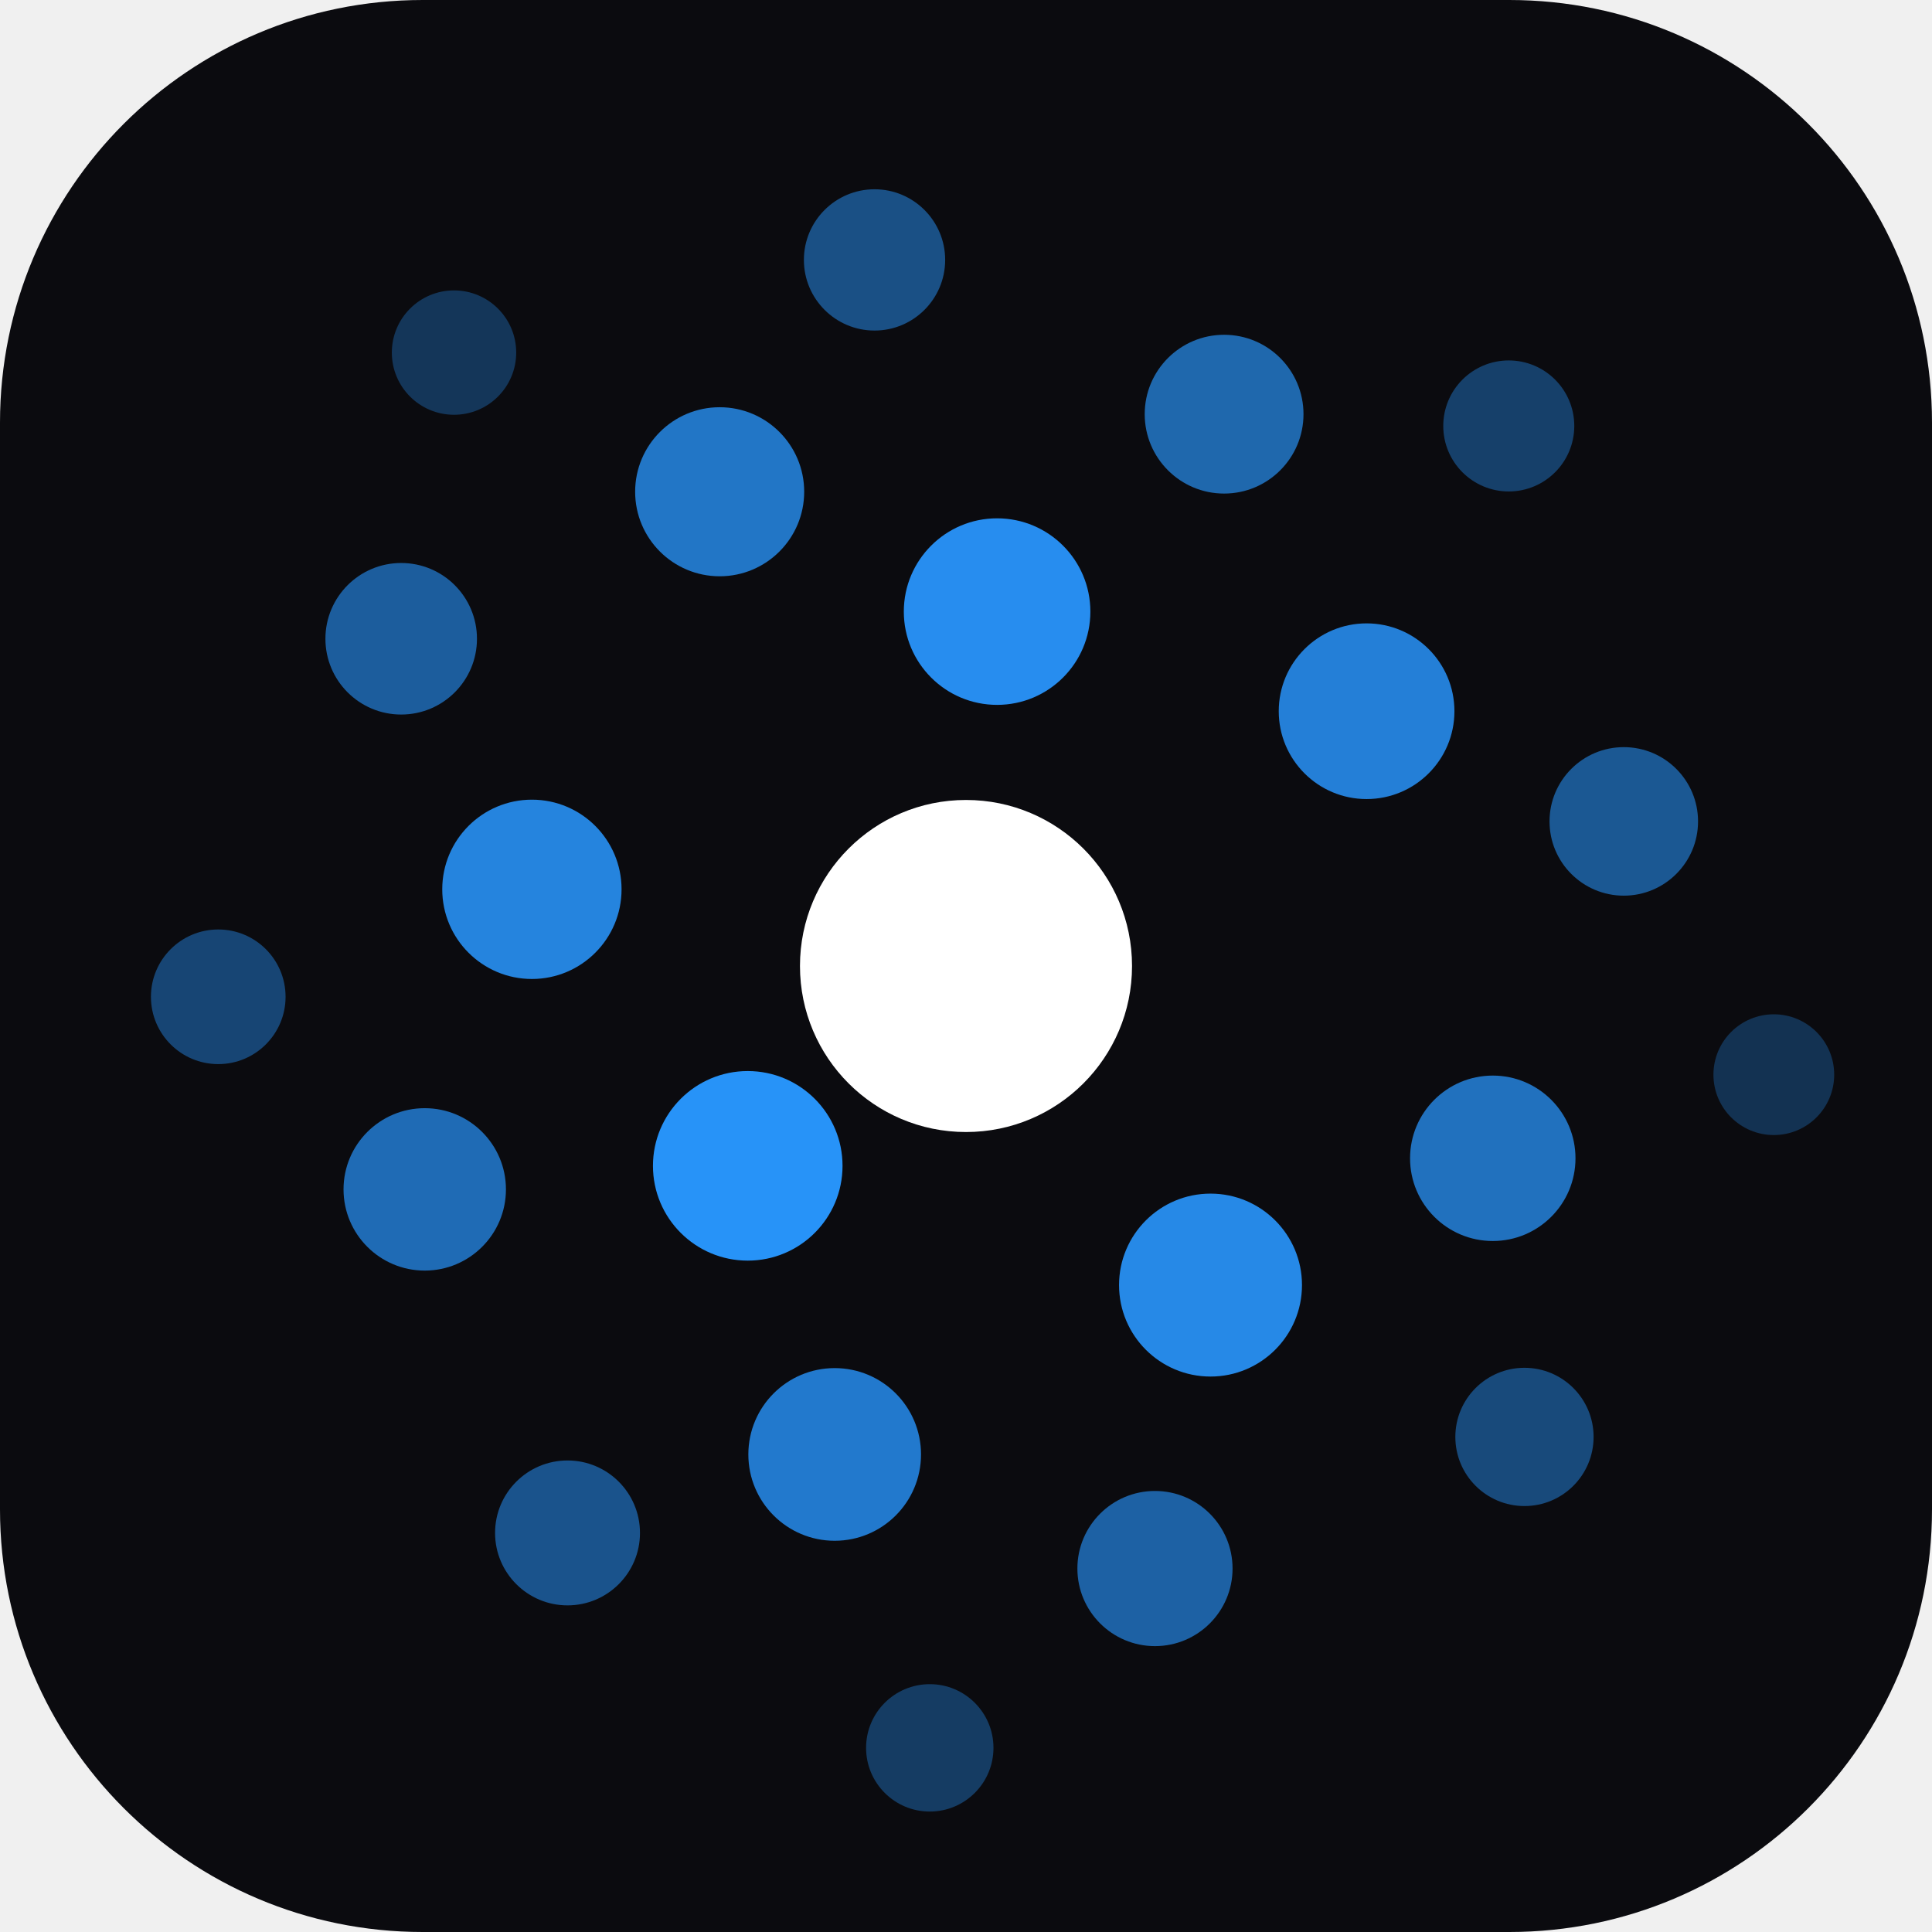
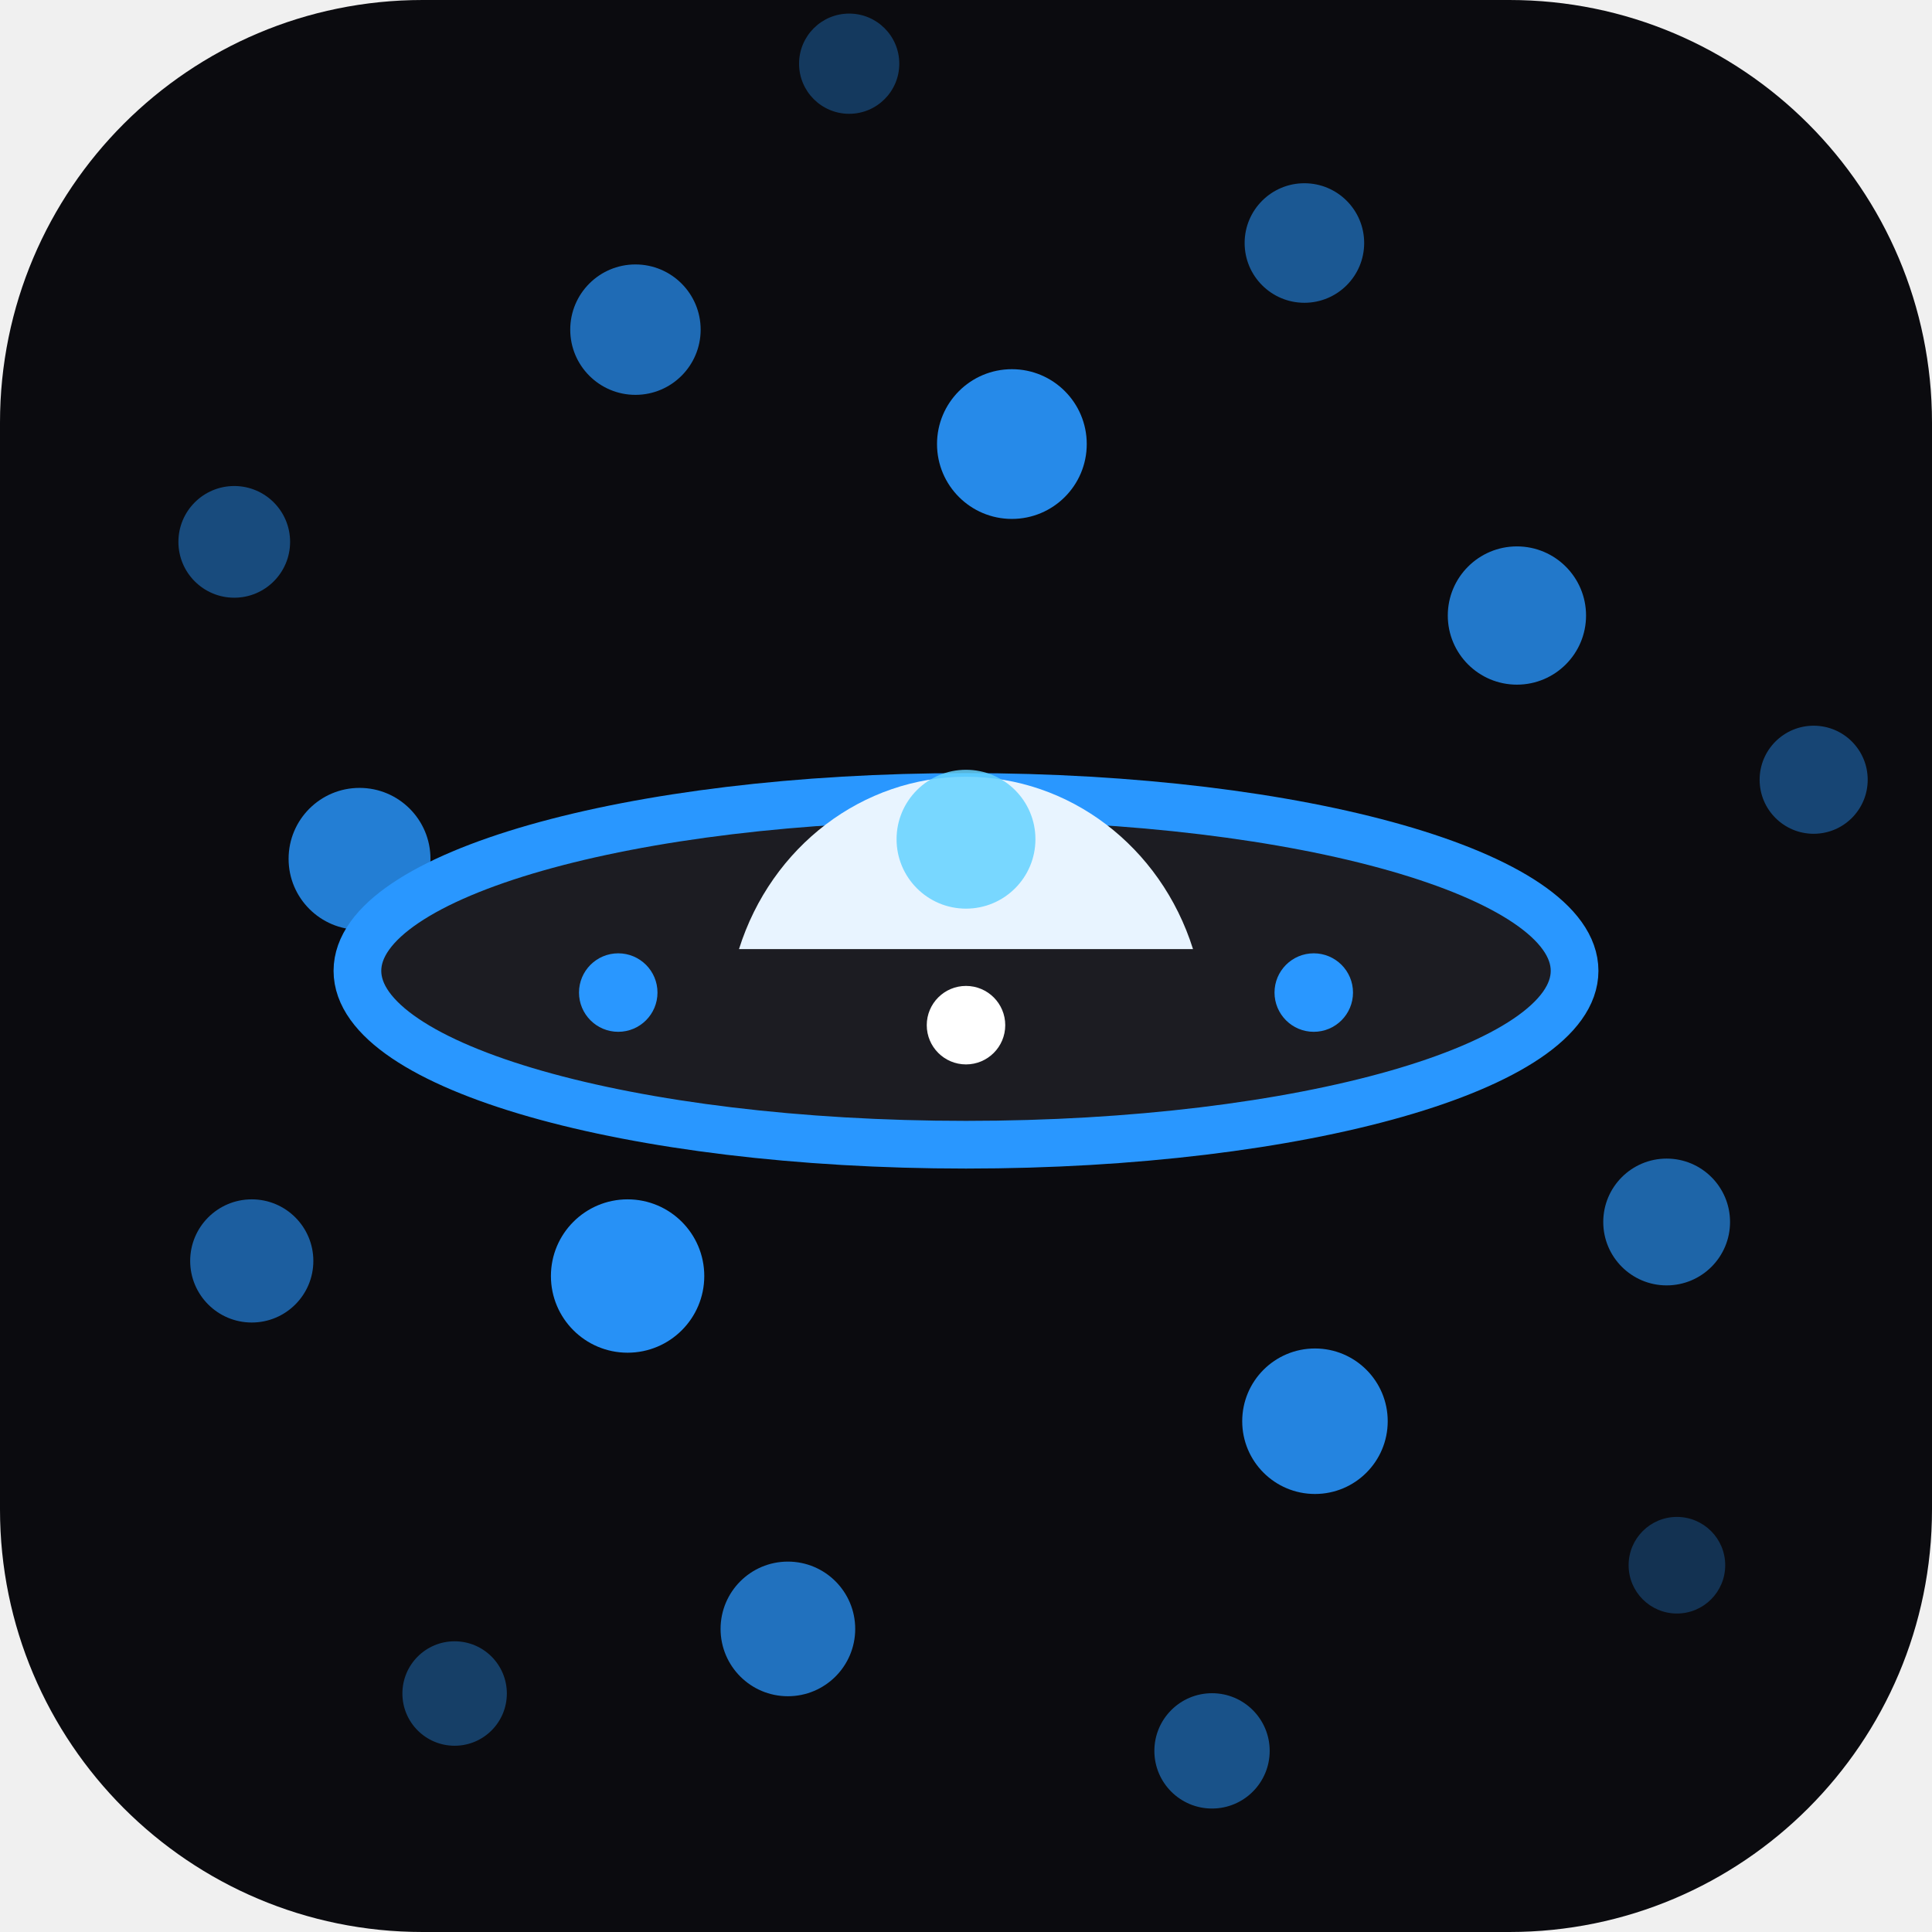
- <svg xmlns="http://www.w3.org/2000/svg" width="64" height="64" viewBox="0 0 64 64" role="img" aria-label="Fanation">
+ <svg xmlns="http://www.w3.org/2000/svg" width="64" height="64" viewBox="0 0 64 64" role="img" aria-label="Não É Um Fã">
  <rect width="64" height="64" rx="14" fill="#0B0B0F" />
-   <circle cx="24.77" cy="38.62" r="3.14" fill="#2997FF" fill-opacity="0.97" />
-   <circle cx="33.03" cy="20.26" r="3.09" fill="#2997FF" fill-opacity="0.93" />
-   <circle cx="40.1" cy="42.57" r="3.03" fill="#2997FF" fill-opacity="0.9" />
-   <circle cx="17.62" cy="29.46" r="2.97" fill="#2997FF" fill-opacity="0.86" />
-   <circle cx="45.27" cy="23.56" r="2.91" fill="#2997FF" fill-opacity="0.83" />
-   <circle cx="27.65" cy="48.18" r="2.86" fill="#2997FF" fill-opacity="0.79" />
-   <circle cx="23.84" cy="16.29" r="2.8" fill="#2997FF" fill-opacity="0.76" />
-   <circle cx="49.45" cy="38.37" r="2.74" fill="#2997FF" fill-opacity="0.73" />
-   <circle cx="14.07" cy="39.4" r="2.69" fill="#2997FF" fill-opacity="0.69" />
-   <circle cx="40.55" cy="13.72" r="2.63" fill="#2997FF" fill-opacity="0.66" />
-   <circle cx="38.26" cy="51.96" r="2.57" fill="#2997FF" fill-opacity="0.62" />
-   <circle cx="13.29" cy="21.16" r="2.51" fill="#2997FF" fill-opacity="0.59" />
-   <circle cx="53.79" cy="27.21" r="2.46" fill="#2997FF" fill-opacity="0.55" />
-   <circle cx="18.8" cy="50.78" r="2.4" fill="#2997FF" fill-opacity="0.52" />
-   <circle cx="28.97" cy="8.61" r="2.34" fill="#2997FF" fill-opacity="0.49" />
-   <circle cx="50.5" cy="47.6" r="2.29" fill="#2997FF" fill-opacity="0.45" />
-   <circle cx="7.23" cy="33.02" r="2.23" fill="#2997FF" fill-opacity="0.42" />
-   <circle cx="49.98" cy="14.11" r="2.17" fill="#2997FF" fill-opacity="0.38" />
-   <circle cx="30.8" cy="57.9" r="2.11" fill="#2997FF" fill-opacity="0.35" />
-   <circle cx="15.04" cy="11.68" r="2.06" fill="#2997FF" fill-opacity="0.31" />
-   <circle cx="58.76" cy="35.6" r="2" fill="#2997FF" fill-opacity="0.28" />
-   <circle cx="32" cy="32" r="5.5" fill="#FFFFFF" />
+   <circle cx="20.79" cy="42.27" r="2.54" fill="#2997FF" fill-opacity="0.96" />
+   <circle cx="33.52" cy="14.71" r="2.48" fill="#2997FF" fill-opacity="0.91" />
+   <circle cx="43.56" cy="47.08" r="2.41" fill="#2997FF" fill-opacity="0.87" />
+   <circle cx="11.91" cy="28.45" r="2.35" fill="#2997FF" fill-opacity="0.82" />
+   <circle cx="50.25" cy="20.39" r="2.29" fill="#2997FF" fill-opacity="0.78" />
+   <circle cx="26.1" cy="53.96" r="2.23" fill="#2997FF" fill-opacity="0.73" />
+   <circle cx="21.05" cy="10.92" r="2.16" fill="#2997FF" fill-opacity="0.69" />
+   <circle cx="55.21" cy="40.48" r="2.1" fill="#2997FF" fill-opacity="0.64" />
+   <circle cx="8.34" cy="41.77" r="2.04" fill="#2997FF" fill-opacity="0.6" />
+   <circle cx="43.21" cy="8.05" r="1.98" fill="#2997FF" fill-opacity="0.55" />
+   <circle cx="40.15" cy="58" r="1.91" fill="#2997FF" fill-opacity="0.51" />
+   <circle cx="7.76" cy="17.95" r="1.85" fill="#2997FF" fill-opacity="0.46" />
+   <circle cx="60.08" cy="25.83" r="1.79" fill="#2997FF" fill-opacity="0.42" />
+   <circle cx="15.06" cy="56.1" r="1.73" fill="#2997FF" fill-opacity="0.37" />
+   <circle cx="28.13" cy="2.11" r="1.66" fill="#2997FF" fill-opacity="0.33" />
+   <circle cx="55.55" cy="51.85" r="1.6" fill="#2997FF" fill-opacity="0.28" />
+   <ellipse cx="32" cy="32.16" rx="20.16" ry="5.76" fill="#1C1C22" />
+   <ellipse cx="32" cy="32.16" rx="20.16" ry="5.76" fill="none" stroke="#2997FF" stroke-width="1.58" />
+   <path d="M 24.48 31.44 A 7.92 8.32 0 0 1 39.52 31.44 Z" fill="#E8F4FF" />
+   <circle cx="32" cy="27.8" r="2.3" fill="#64D2FF" fill-opacity="0.85" />
+   <circle cx="20.48" cy="32.88" r="1.3" fill="#2997FF" />
+   <circle cx="32" cy="33.96" r="1.3" fill="#FFFFFF" />
+   <circle cx="43.52" cy="32.88" r="1.3" fill="#2997FF" />
</svg>
